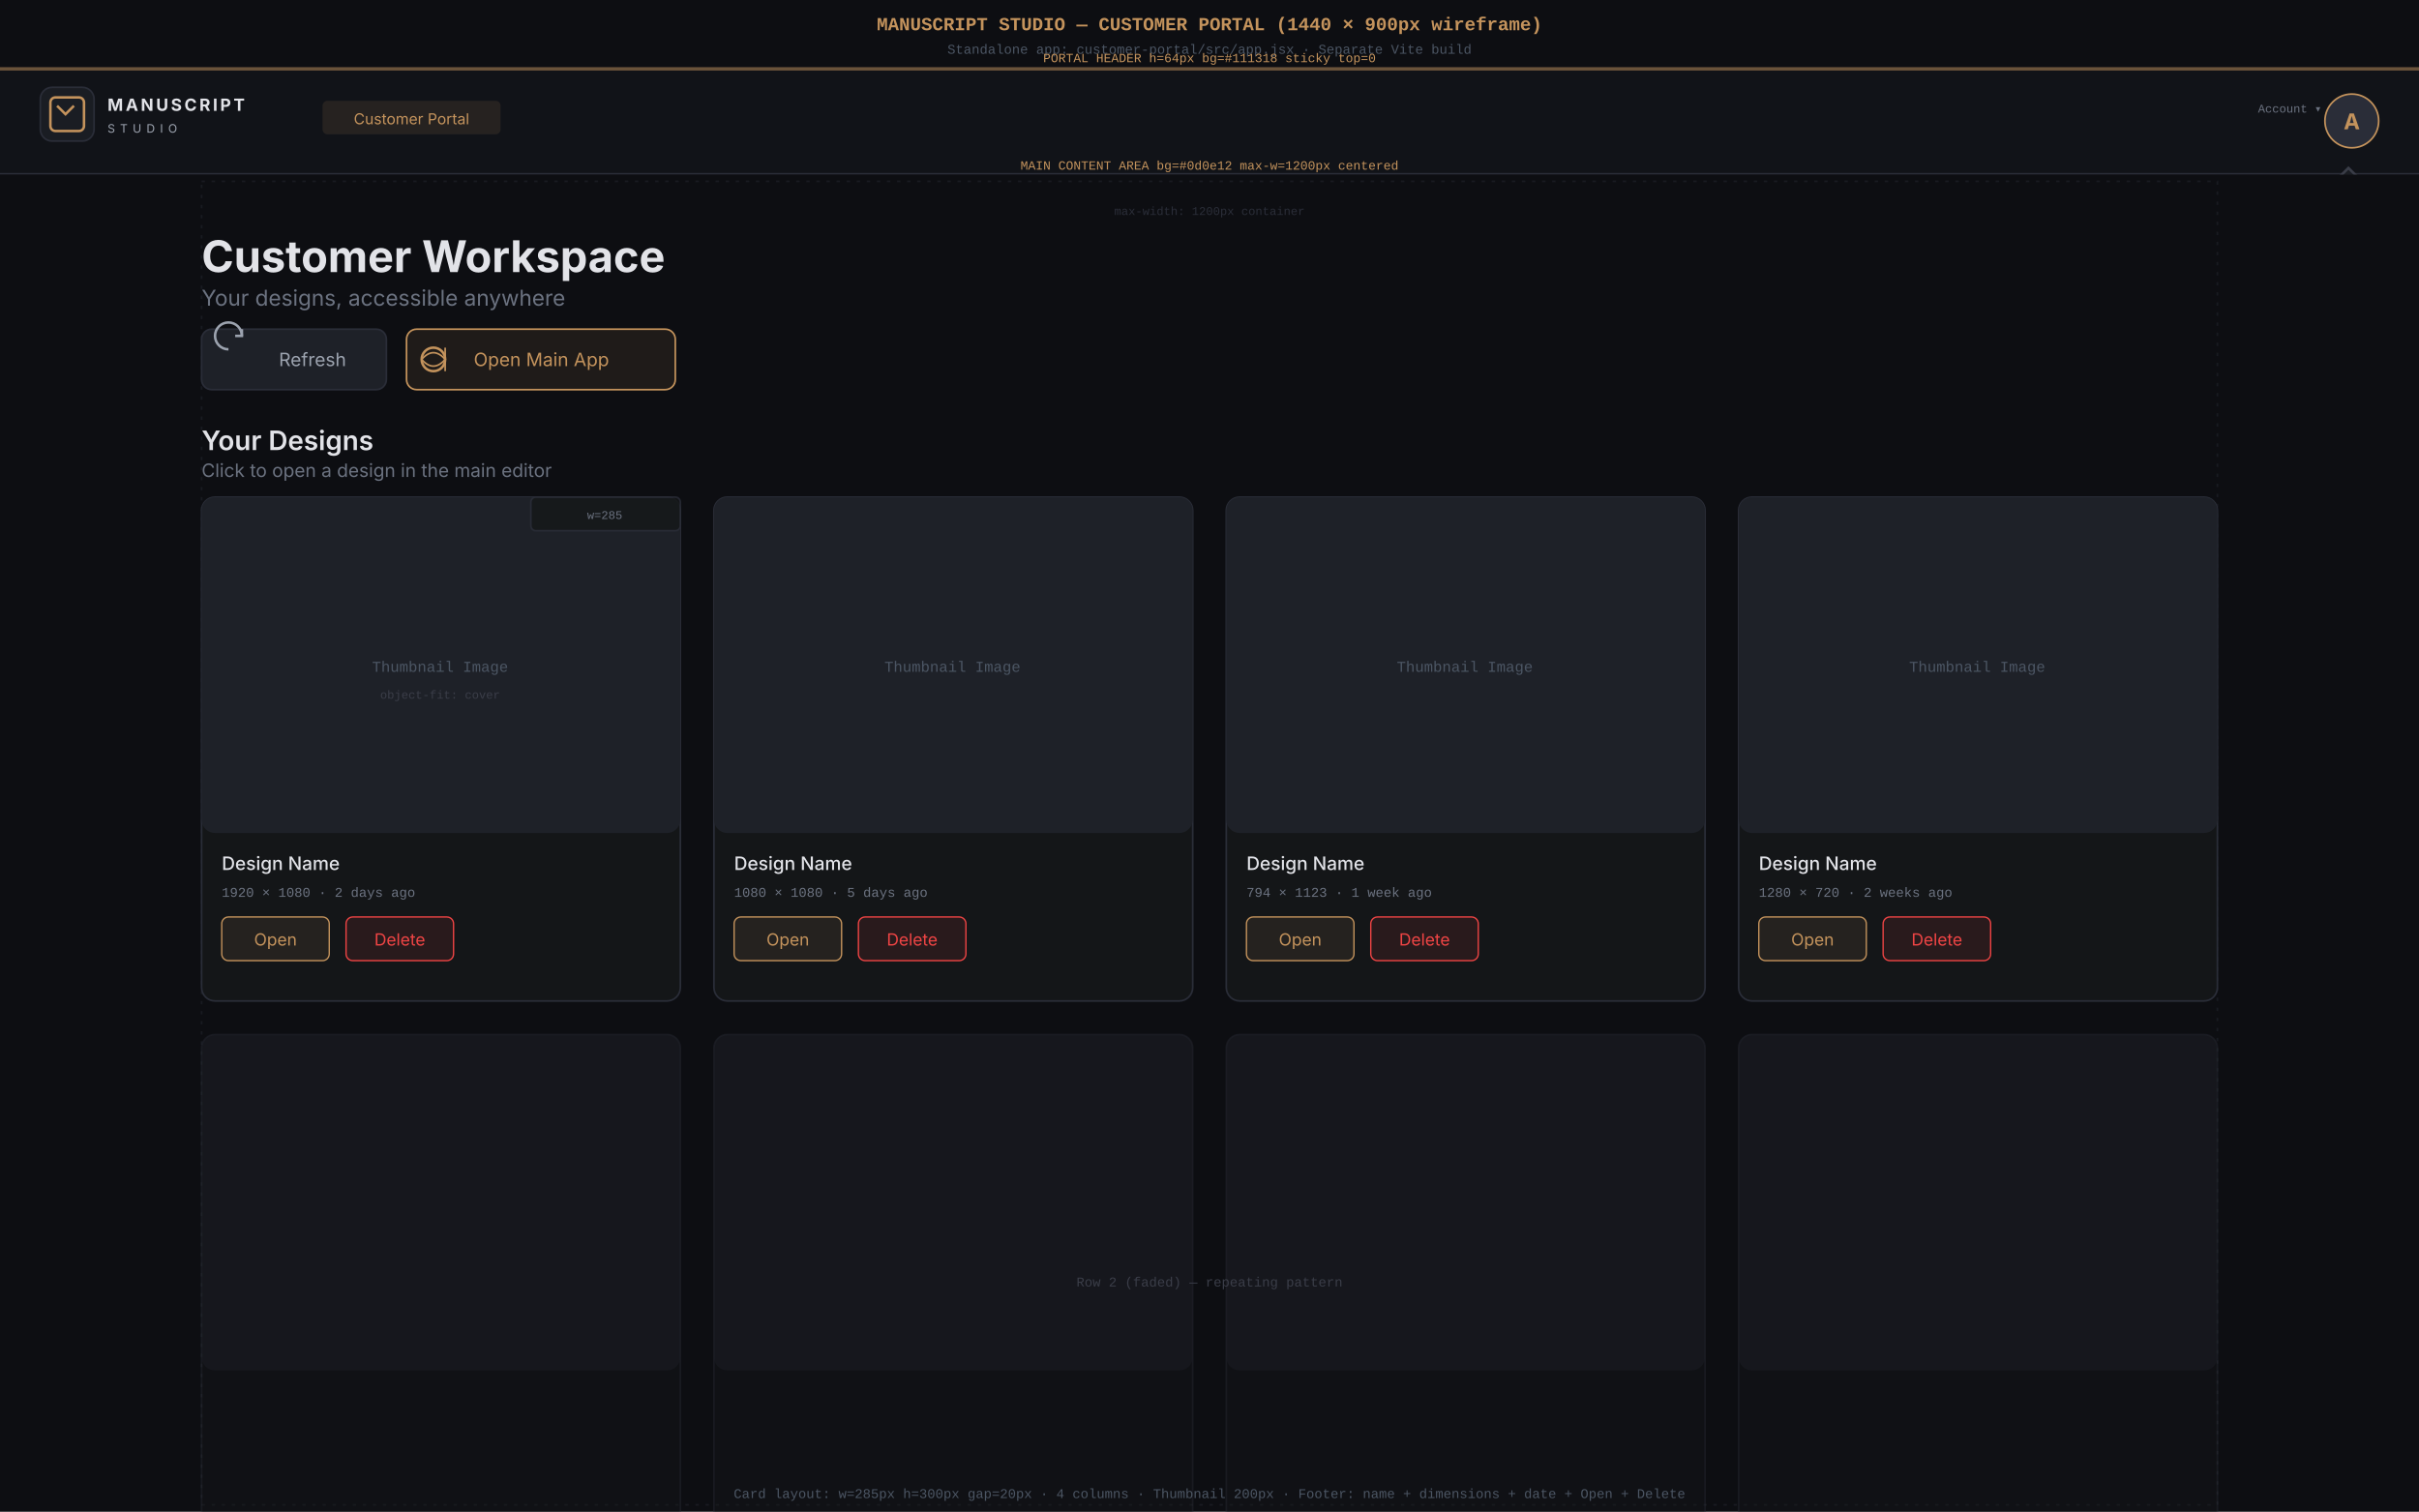
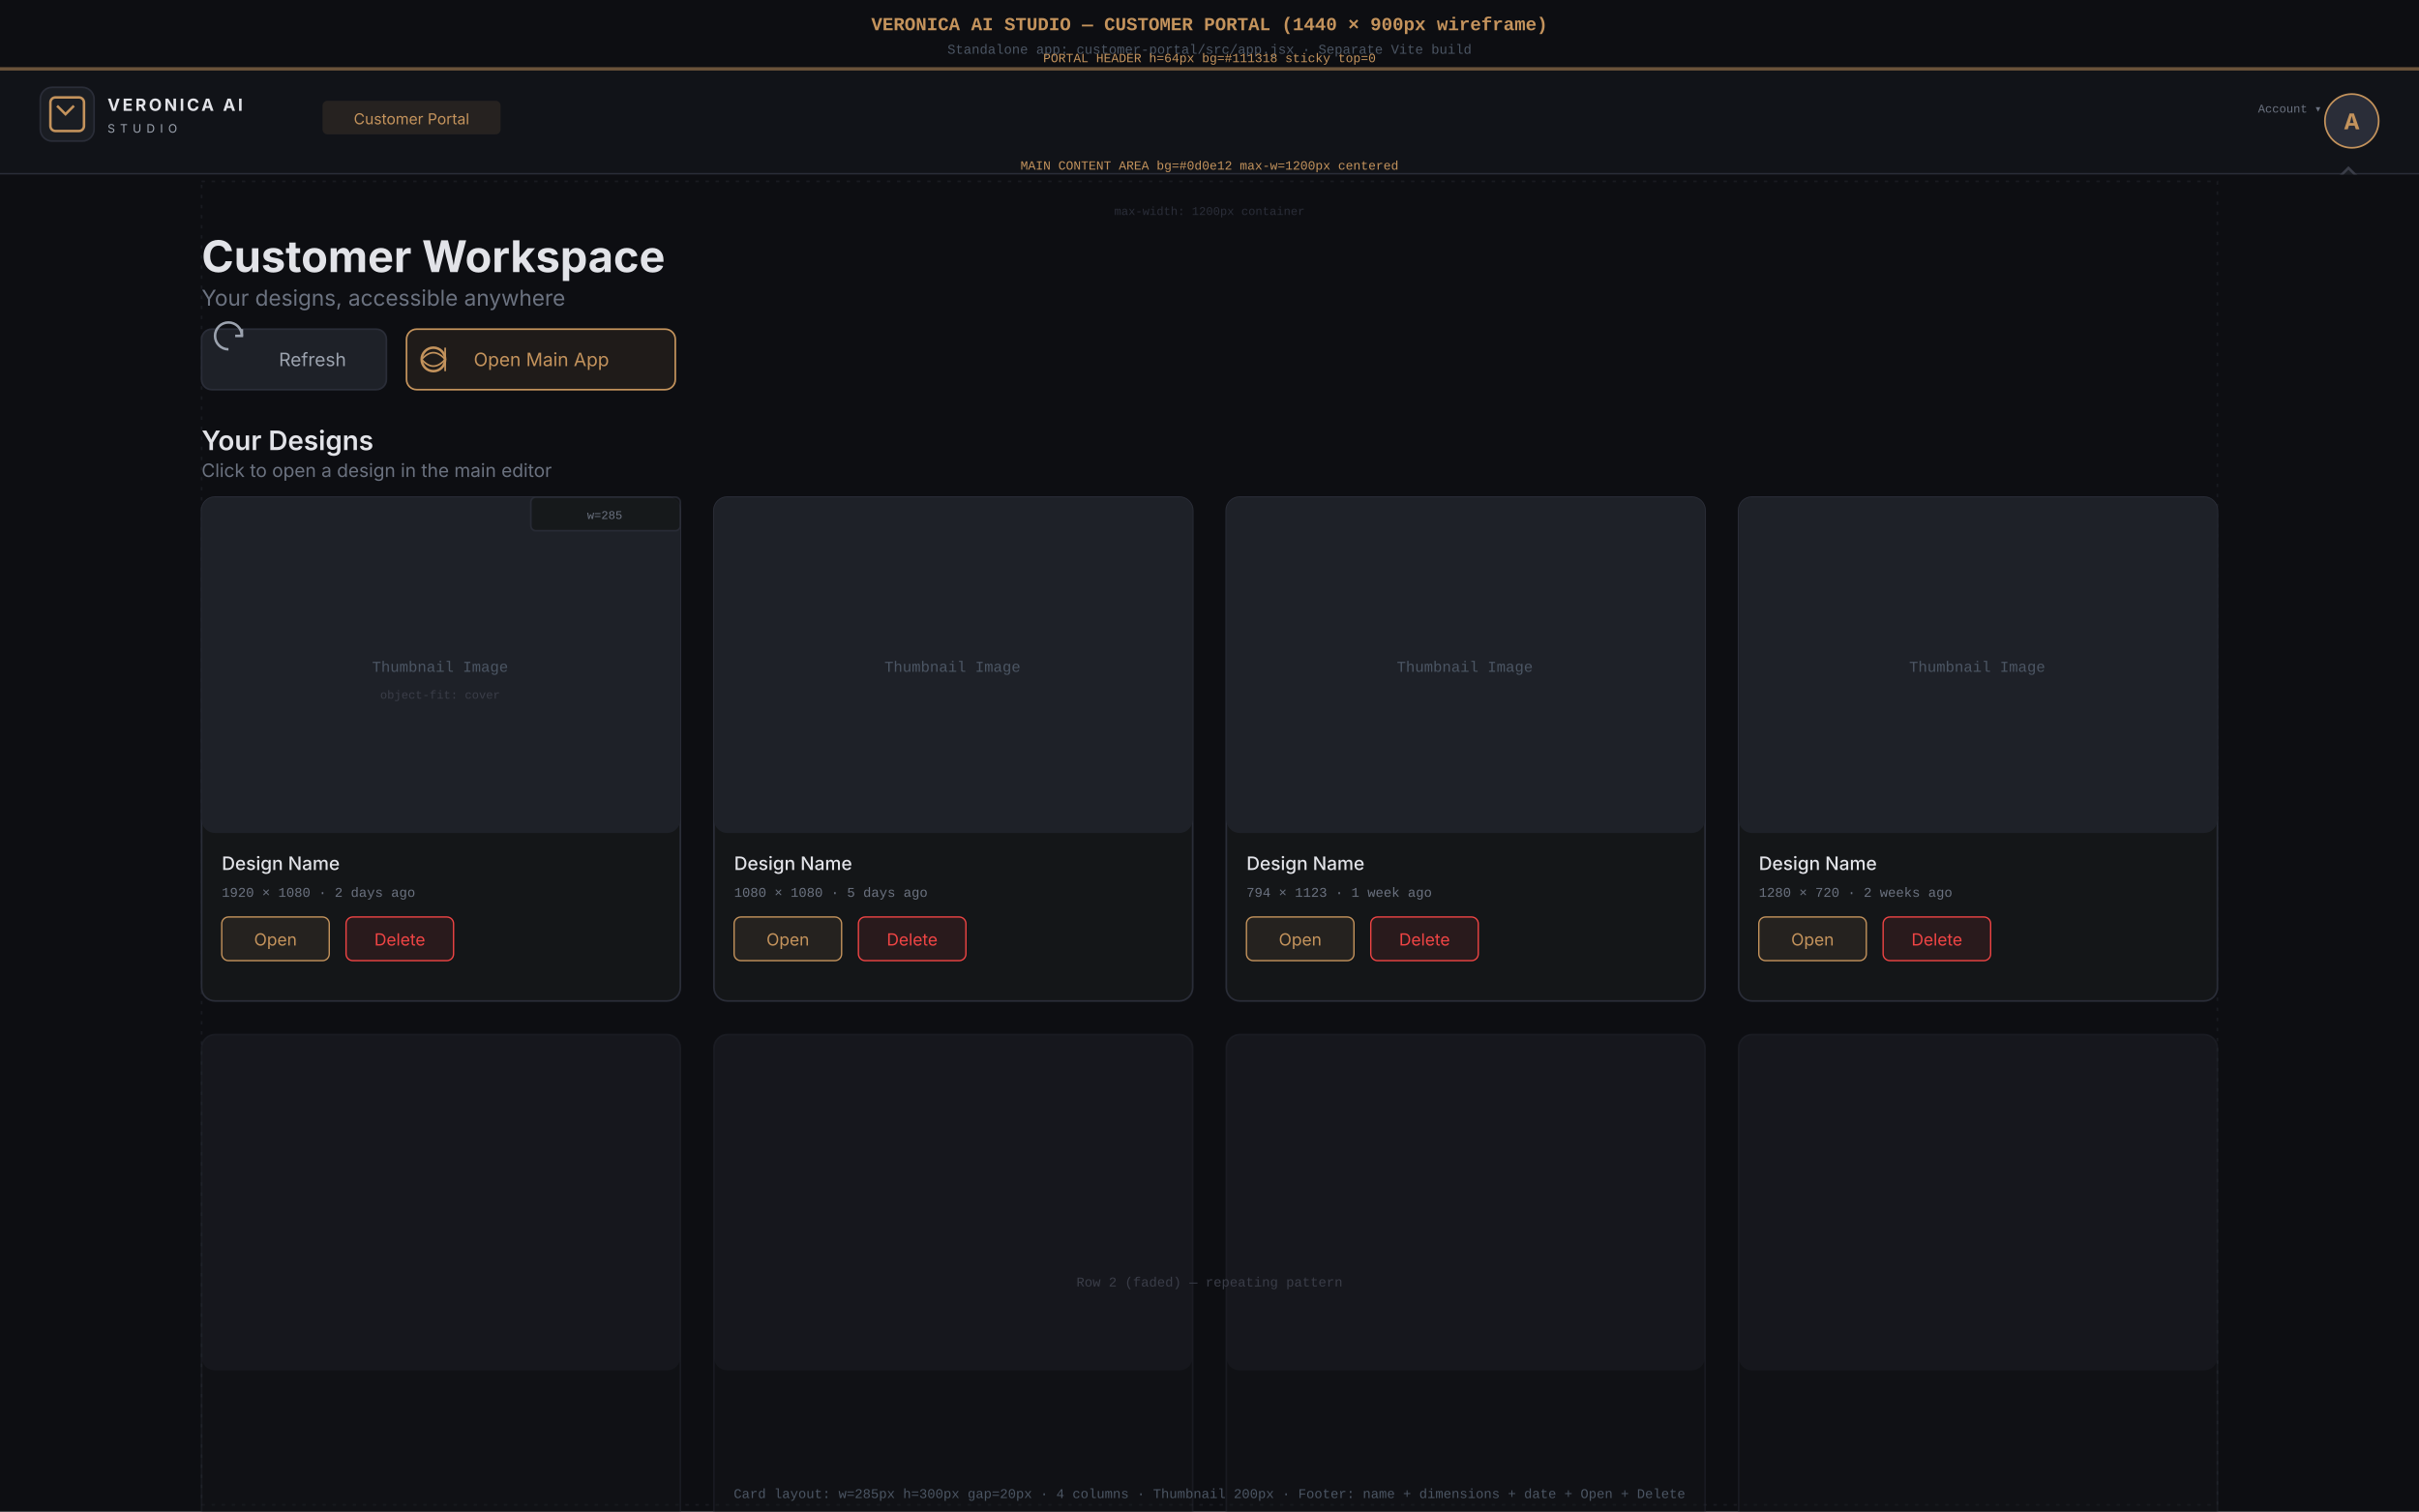
<svg xmlns="http://www.w3.org/2000/svg" viewBox="0 0 1440 900" width="1440" height="900" role="img" aria-labelledby="cp-title cp-desc">
  <rect width="1440" height="900" fill="#0d0e12" />
-   <text x="720" y="18" font-family="'Courier New', monospace" font-size="11" fill="#c4935c" text-anchor="middle" font-weight="700">MANUSCRIPT STUDIO — CUSTOMER PORTAL  (1440 × 900px wireframe)</text>
+   <text x="720" y="18" font-family="'Courier New', monospace" font-size="11" fill="#c4935c" text-anchor="middle" font-weight="700">VERONICA AI STUDIO — CUSTOMER PORTAL  (1440 × 900px wireframe)</text>
  <text x="720" y="32" font-family="'Courier New', monospace" font-size="8" fill="#4b5563" text-anchor="middle">Standalone app: customer-portal/src/app.jsx  ·  Separate Vite build</text>
  <rect x="0" y="40" width="1440" height="64" fill="#111318" />
  <rect x="0" y="103" width="1440" height="1" fill="#2a2d38" />
  <rect x="0" y="40" width="1440" height="2" fill="#c4935c" opacity="0.5" />
  <text x="720" y="37" font-family="'Courier New', monospace" font-size="7.5" fill="#c4935c" text-anchor="middle">PORTAL HEADER  h=64px  bg=#111318  sticky top=0</text>
  <rect x="24" y="52" width="32" height="32" rx="7" fill="#1a1d23" stroke="#2a2d38" />
  <rect x="30" y="58" width="20" height="20" rx="3" fill="none" stroke="#c4935c" stroke-width="1.5" />
  <path d="M34 63 l5 5 l5 -5" fill="none" stroke="#c4935c" stroke-width="1.5" />
-   <text x="64" y="66" font-family="'Inter', system-ui, sans-serif" font-size="10" fill="#e2e3e8" font-weight="700" letter-spacing="1.5">MANUSCRIPT</text>
+   <text x="64" y="66" font-family="'Inter', system-ui, sans-serif" font-size="10" fill="#e2e3e8" font-weight="700" letter-spacing="1.5">VERONICA AI</text>
  <text x="64" y="79" font-family="'Inter', system-ui, sans-serif" font-size="7" fill="#9ca3af" letter-spacing="3">STUDIO</text>
  <rect x="192" y="60" width="106" height="20" rx="3" fill="#c4935c" fill-opacity="0.12" />
  <text x="245" y="74" font-family="'Inter', system-ui, sans-serif" font-size="9" fill="#c4935c" text-anchor="middle">Customer Portal</text>
  <circle cx="1400" cy="72" r="16" fill="#2a2d38" stroke="#c4935c" stroke-width="1" />
  <text x="1400" y="77" font-family="'Inter', system-ui, sans-serif" font-size="13" fill="#c4935c" text-anchor="middle" font-weight="700">A</text>
  <text x="1382" y="67" font-family="'Courier New', monospace" font-size="7" fill="#6b7280" text-anchor="end">Account ▾</text>
  <rect x="1232" y="108" width="200" height="196" rx="8" fill="#1a1d23" stroke="#3a3d48" stroke-width="1.5" />
  <path d="M1390 108 l8 -8 l8 8" fill="#1a1d23" stroke="#3a3d48" stroke-width="1.5" />
  <text x="1332" y="130" font-family="'Courier New', monospace" font-size="7" fill="#c4935c" text-anchor="middle">ACCOUNT DROPDOWN</text>
  <rect x="1244" y="136" width="176" height="1" fill="#2a2d38" />
  <text x="1252" y="155" font-family="'Inter', system-ui, sans-serif" font-size="10" fill="#9ca3af">Account</text>
  <rect x="1244" y="162" width="176" height="1" fill="#1e2128" />
  <text x="1252" y="178" font-family="'Inter', system-ui, sans-serif" font-size="10" fill="#9ca3af">Settings</text>
  <rect x="1244" y="185" width="176" height="1" fill="#1e2128" />
  <text x="1252" y="201" font-family="'Inter', system-ui, sans-serif" font-size="10" fill="#9ca3af">Plans &amp; Pricing</text>
  <rect x="1244" y="208" width="176" height="1" fill="#1e2128" />
  <text x="1252" y="224" font-family="'Inter', system-ui, sans-serif" font-size="10" fill="#9ca3af">Purchase History</text>
  <rect x="1244" y="231" width="176" height="1" fill="#1e2128" />
  <text x="1252" y="247" font-family="'Inter', system-ui, sans-serif" font-size="10" fill="#9ca3af">Invoices</text>
  <rect x="1244" y="254" width="176" height="1" fill="#2a2d38" />
  <text x="1252" y="272" font-family="'Inter', system-ui, sans-serif" font-size="10" fill="#ef4444">Logout</text>
  <rect x="1244" y="279" width="176" height="1" fill="#2a2d38" />
  <rect x="0" y="104" width="1440" height="796" fill="#0d0e12" />
  <text x="720" y="101" font-family="'Courier New', monospace" font-size="7.5" fill="#c4935c" text-anchor="middle">MAIN CONTENT AREA  bg=#0d0e12  max-w=1200px  centered</text>
  <rect x="120" y="108" width="1200" height="788" rx="0" fill="none" stroke="#2a2d38" stroke-dasharray="2,4" opacity="0.4" />
  <text x="720" y="128" font-family="'Courier New', monospace" font-size="7" fill="#2a2d38" text-anchor="middle">max-width: 1200px  container</text>
  <text x="120" y="162" font-family="'Inter', system-ui, sans-serif" font-size="26" fill="#e2e3e8" font-weight="700">Customer Workspace</text>
  <text x="120" y="182" font-family="'Inter', system-ui, sans-serif" font-size="13" fill="#6b7280">Your designs, accessible anywhere</text>
  <rect x="120" y="196" width="110" height="36" rx="6" fill="#1e2128" stroke="#2a2d38" />
  <path d="M136 208 a8 8 0 1 1 8 -8" fill="none" stroke="#9ca3af" stroke-width="1.5" />
  <path d="M144 196 l0 4 l-4 0" fill="none" stroke="#9ca3af" stroke-width="1.5" />
  <text x="166" y="218" font-family="'Inter', system-ui, sans-serif" font-size="11" fill="#9ca3af">Refresh</text>
  <rect x="242" y="196" width="160" height="36" rx="6" fill="#c4935c" fill-opacity="0.1" stroke="#c4935c" stroke-width="1" />
  <circle cx="258" cy="214" r="7" fill="none" stroke="#c4935c" stroke-width="1.5" />
  <path d="M251 214 q7 -8 14 0 q-7 8 -14 0" fill="none" stroke="#c4935c" stroke-width="1" />
  <line x1="265" y1="207" x2="265" y2="221" stroke="#c4935c" stroke-width="1" />
  <text x="282" y="218" font-family="'Inter', system-ui, sans-serif" font-size="11" fill="#c4935c">Open Main App</text>
  <text x="120" y="268" font-family="'Inter', system-ui, sans-serif" font-size="16" fill="#e2e3e8" font-weight="600">Your Designs</text>
  <text x="120" y="284" font-family="'Inter', system-ui, sans-serif" font-size="11" fill="#6b7280">Click to open a design in the main editor</text>
  <rect x="120" y="296" width="285" height="300" rx="8" fill="#141618" stroke="#2a2d38" />
  <rect x="120" y="296" width="285" height="200" rx="8" fill="#1e2128" />
  <rect x="120" y="288" width="285" height="208" fill="#1e2128" opacity="0" />
  <text x="262" y="400" font-family="'Courier New', monospace" font-size="9" fill="#4b5563" text-anchor="middle">Thumbnail Image</text>
  <text x="262" y="416" font-family="'Courier New', monospace" font-size="7" fill="#3a3d48" text-anchor="middle">object-fit: cover</text>
  <text x="132" y="518" font-family="'Inter', system-ui, sans-serif" font-size="11" fill="#e2e3e8" font-weight="500">Design Name</text>
  <text x="132" y="534" font-family="'Courier New', monospace" font-size="8" fill="#6b7280">1920 × 1080  ·  2 days ago</text>
  <rect x="132" y="546" width="64" height="26" rx="4" fill="#c4935c" fill-opacity="0.1" stroke="#c4935c" stroke-width="0.8" />
  <text x="164" y="563" font-family="'Inter', system-ui, sans-serif" font-size="10" fill="#c4935c" text-anchor="middle">Open</text>
  <rect x="206" y="546" width="64" height="26" rx="4" fill="#ef4444" fill-opacity="0.1" stroke="#ef4444" stroke-width="0.8" />
  <text x="238" y="563" font-family="'Inter', system-ui, sans-serif" font-size="10" fill="#ef4444" text-anchor="middle">Delete</text>
  <rect x="316" y="296" width="89" height="20" rx="3" fill="#141618" stroke="#2a2d38" opacity="0.8" />
  <text x="360" y="309" font-family="'Courier New', monospace" font-size="7" fill="#6b7280" text-anchor="middle">w=285</text>
  <rect x="425" y="296" width="285" height="300" rx="8" fill="#141618" stroke="#2a2d38" />
  <rect x="425" y="296" width="285" height="200" rx="8" fill="#1e2128" />
  <text x="567" y="400" font-family="'Courier New', monospace" font-size="9" fill="#4b5563" text-anchor="middle">Thumbnail Image</text>
  <text x="437" y="518" font-family="'Inter', system-ui, sans-serif" font-size="11" fill="#e2e3e8" font-weight="500">Design Name</text>
  <text x="437" y="534" font-family="'Courier New', monospace" font-size="8" fill="#6b7280">1080 × 1080  ·  5 days ago</text>
  <rect x="437" y="546" width="64" height="26" rx="4" fill="#c4935c" fill-opacity="0.1" stroke="#c4935c" stroke-width="0.8" />
  <text x="469" y="563" font-family="'Inter', system-ui, sans-serif" font-size="10" fill="#c4935c" text-anchor="middle">Open</text>
  <rect x="511" y="546" width="64" height="26" rx="4" fill="#ef4444" fill-opacity="0.1" stroke="#ef4444" stroke-width="0.8" />
  <text x="543" y="563" font-family="'Inter', system-ui, sans-serif" font-size="10" fill="#ef4444" text-anchor="middle">Delete</text>
  <rect x="730" y="296" width="285" height="300" rx="8" fill="#141618" stroke="#2a2d38" />
  <rect x="730" y="296" width="285" height="200" rx="8" fill="#1e2128" />
  <text x="872" y="400" font-family="'Courier New', monospace" font-size="9" fill="#4b5563" text-anchor="middle">Thumbnail Image</text>
  <text x="742" y="518" font-family="'Inter', system-ui, sans-serif" font-size="11" fill="#e2e3e8" font-weight="500">Design Name</text>
  <text x="742" y="534" font-family="'Courier New', monospace" font-size="8" fill="#6b7280">794 × 1123  ·  1 week ago</text>
  <rect x="742" y="546" width="64" height="26" rx="4" fill="#c4935c" fill-opacity="0.1" stroke="#c4935c" stroke-width="0.8" />
  <text x="774" y="563" font-family="'Inter', system-ui, sans-serif" font-size="10" fill="#c4935c" text-anchor="middle">Open</text>
  <rect x="816" y="546" width="64" height="26" rx="4" fill="#ef4444" fill-opacity="0.1" stroke="#ef4444" stroke-width="0.8" />
  <text x="848" y="563" font-family="'Inter', system-ui, sans-serif" font-size="10" fill="#ef4444" text-anchor="middle">Delete</text>
  <rect x="1035" y="296" width="285" height="300" rx="8" fill="#141618" stroke="#2a2d38" />
  <rect x="1035" y="296" width="285" height="200" rx="8" fill="#1e2128" />
  <text x="1177" y="400" font-family="'Courier New', monospace" font-size="9" fill="#4b5563" text-anchor="middle">Thumbnail Image</text>
  <text x="1047" y="518" font-family="'Inter', system-ui, sans-serif" font-size="11" fill="#e2e3e8" font-weight="500">Design Name</text>
  <text x="1047" y="534" font-family="'Courier New', monospace" font-size="8" fill="#6b7280">1280 × 720  ·  2 weeks ago</text>
  <rect x="1047" y="546" width="64" height="26" rx="4" fill="#c4935c" fill-opacity="0.1" stroke="#c4935c" stroke-width="0.8" />
  <text x="1079" y="563" font-family="'Inter', system-ui, sans-serif" font-size="10" fill="#c4935c" text-anchor="middle">Open</text>
  <rect x="1121" y="546" width="64" height="26" rx="4" fill="#ef4444" fill-opacity="0.1" stroke="#ef4444" stroke-width="0.8" />
  <text x="1153" y="563" font-family="'Inter', system-ui, sans-serif" font-size="10" fill="#ef4444" text-anchor="middle">Delete</text>
  <rect x="120" y="616" width="285" height="300" rx="8" fill="#141618" stroke="#2a2d38" opacity="0.4" />
  <rect x="120" y="616" width="285" height="200" rx="8" fill="#1e2128" opacity="0.4" />
  <rect x="425" y="616" width="285" height="300" rx="8" fill="#141618" stroke="#2a2d38" opacity="0.4" />
  <rect x="425" y="616" width="285" height="200" rx="8" fill="#1e2128" opacity="0.4" />
  <rect x="730" y="616" width="285" height="300" rx="8" fill="#141618" stroke="#2a2d38" opacity="0.4" />
  <rect x="730" y="616" width="285" height="200" rx="8" fill="#1e2128" opacity="0.4" />
  <rect x="1035" y="616" width="285" height="300" rx="8" fill="#141618" stroke="#2a2d38" opacity="0.4" />
  <rect x="1035" y="616" width="285" height="200" rx="8" fill="#1e2128" opacity="0.4" />
  <text x="720" y="766" font-family="'Courier New', monospace" font-size="8" fill="#3a3d48" text-anchor="middle">Row 2 (faded) — repeating pattern</text>
  <text x="720" y="892" font-family="'Courier New', monospace" font-size="8" fill="#4b5563" text-anchor="middle">Card layout: w=285px  h=300px  gap=20px  ·  4 columns  ·  Thumbnail 200px  ·  Footer: name + dimensions + date + Open + Delete</text>
</svg>
